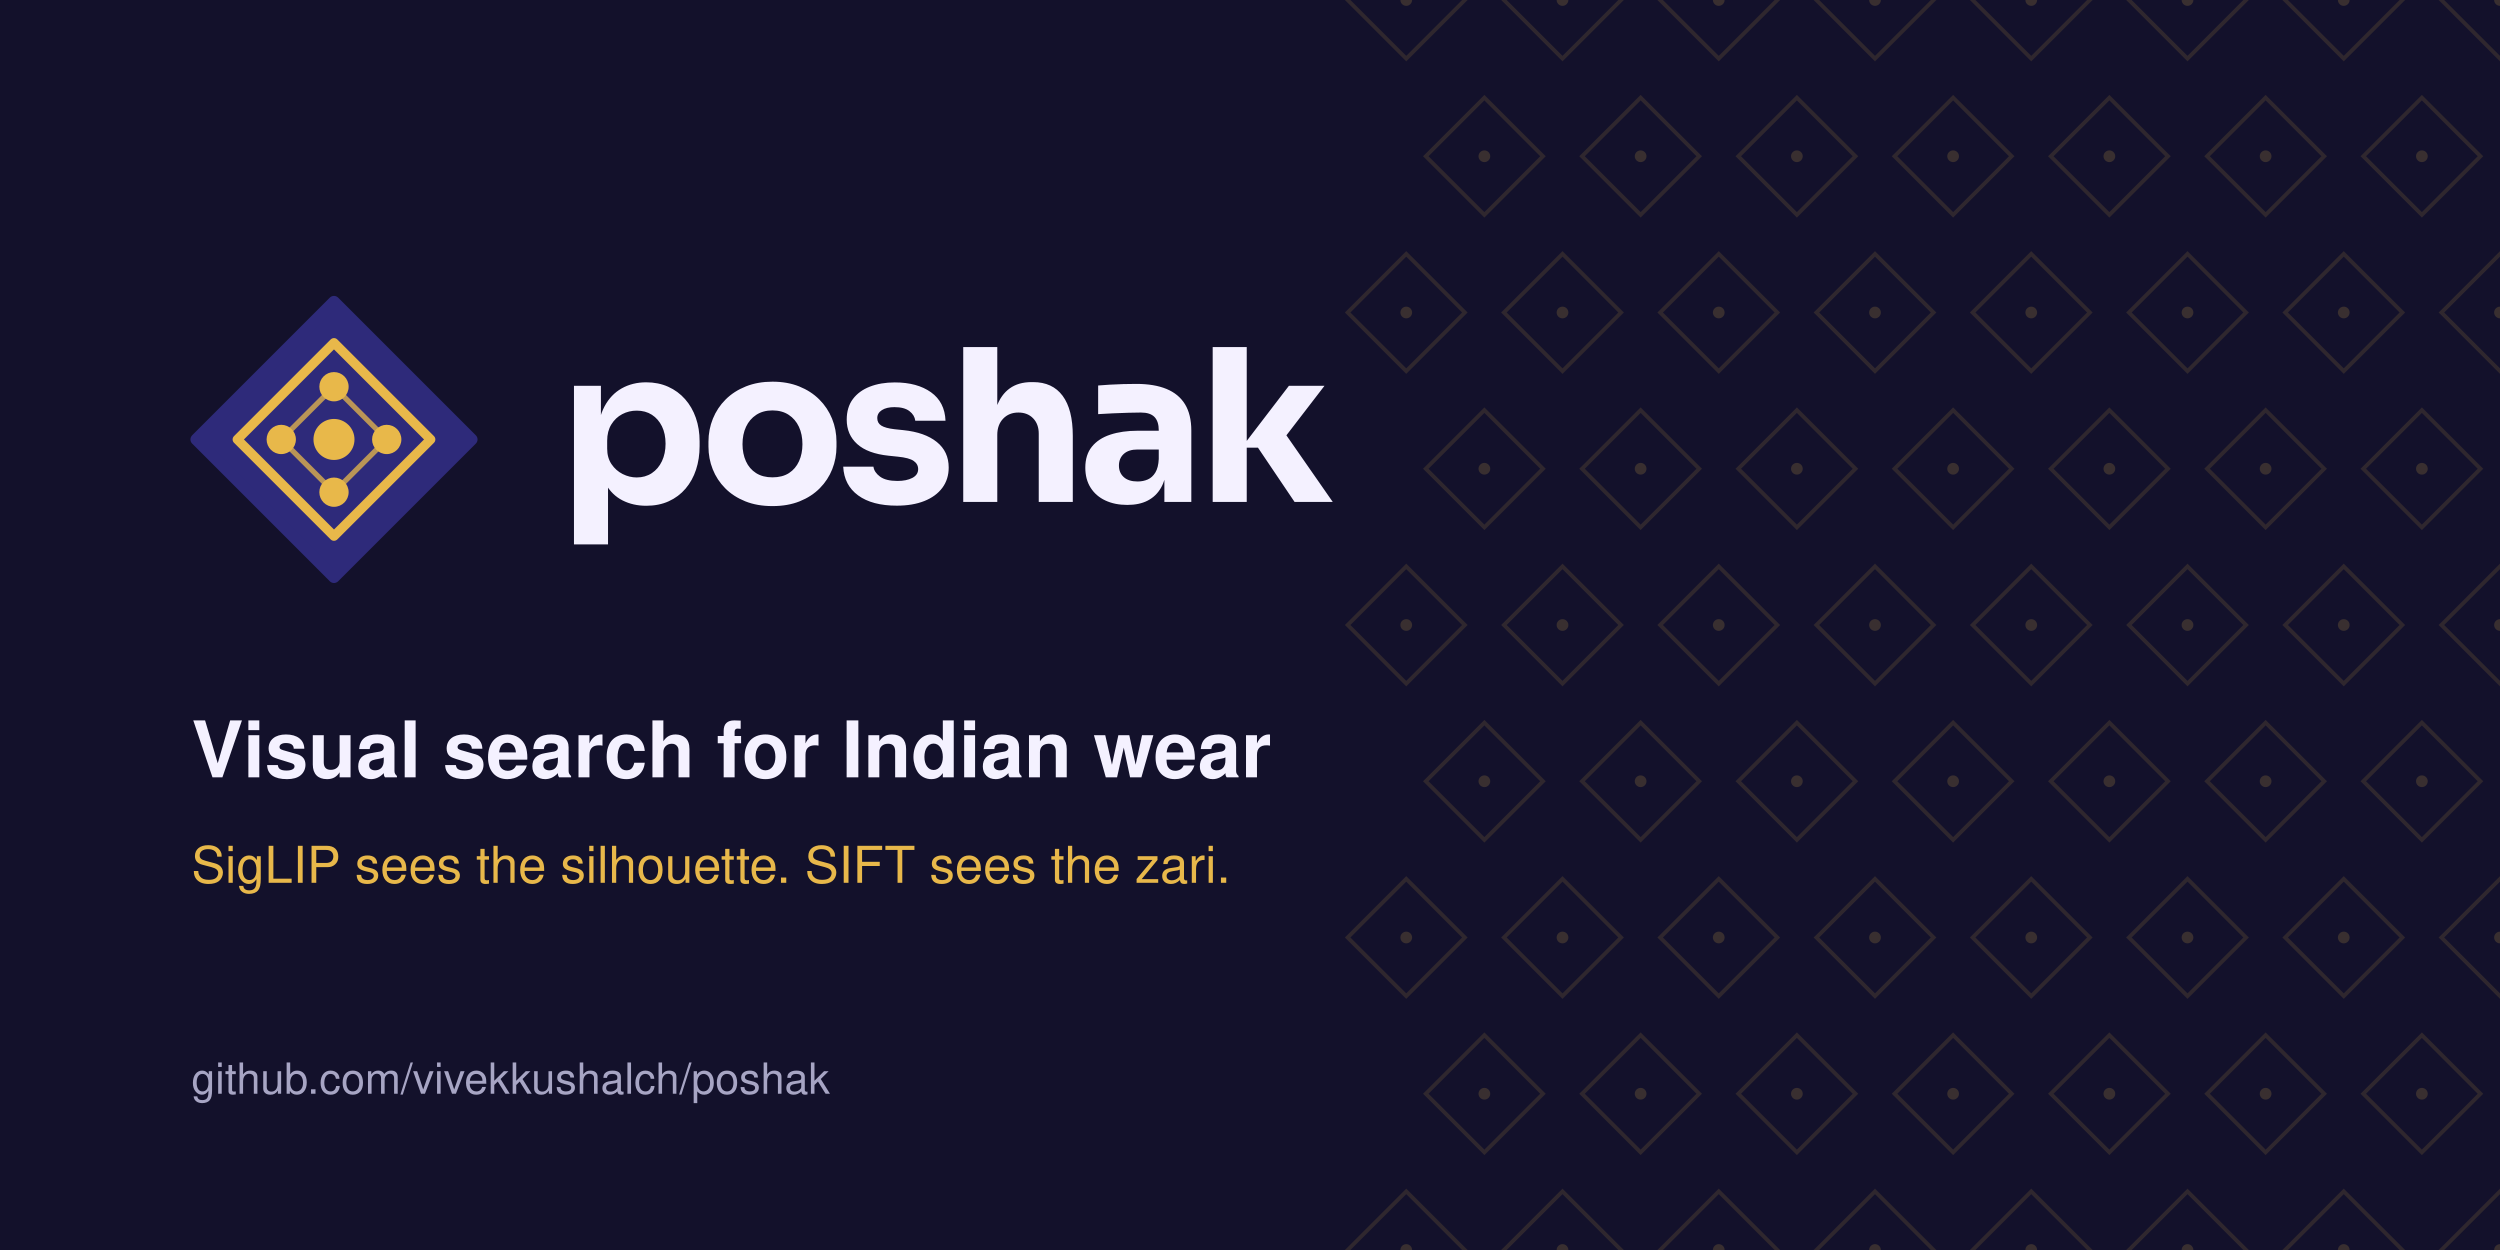
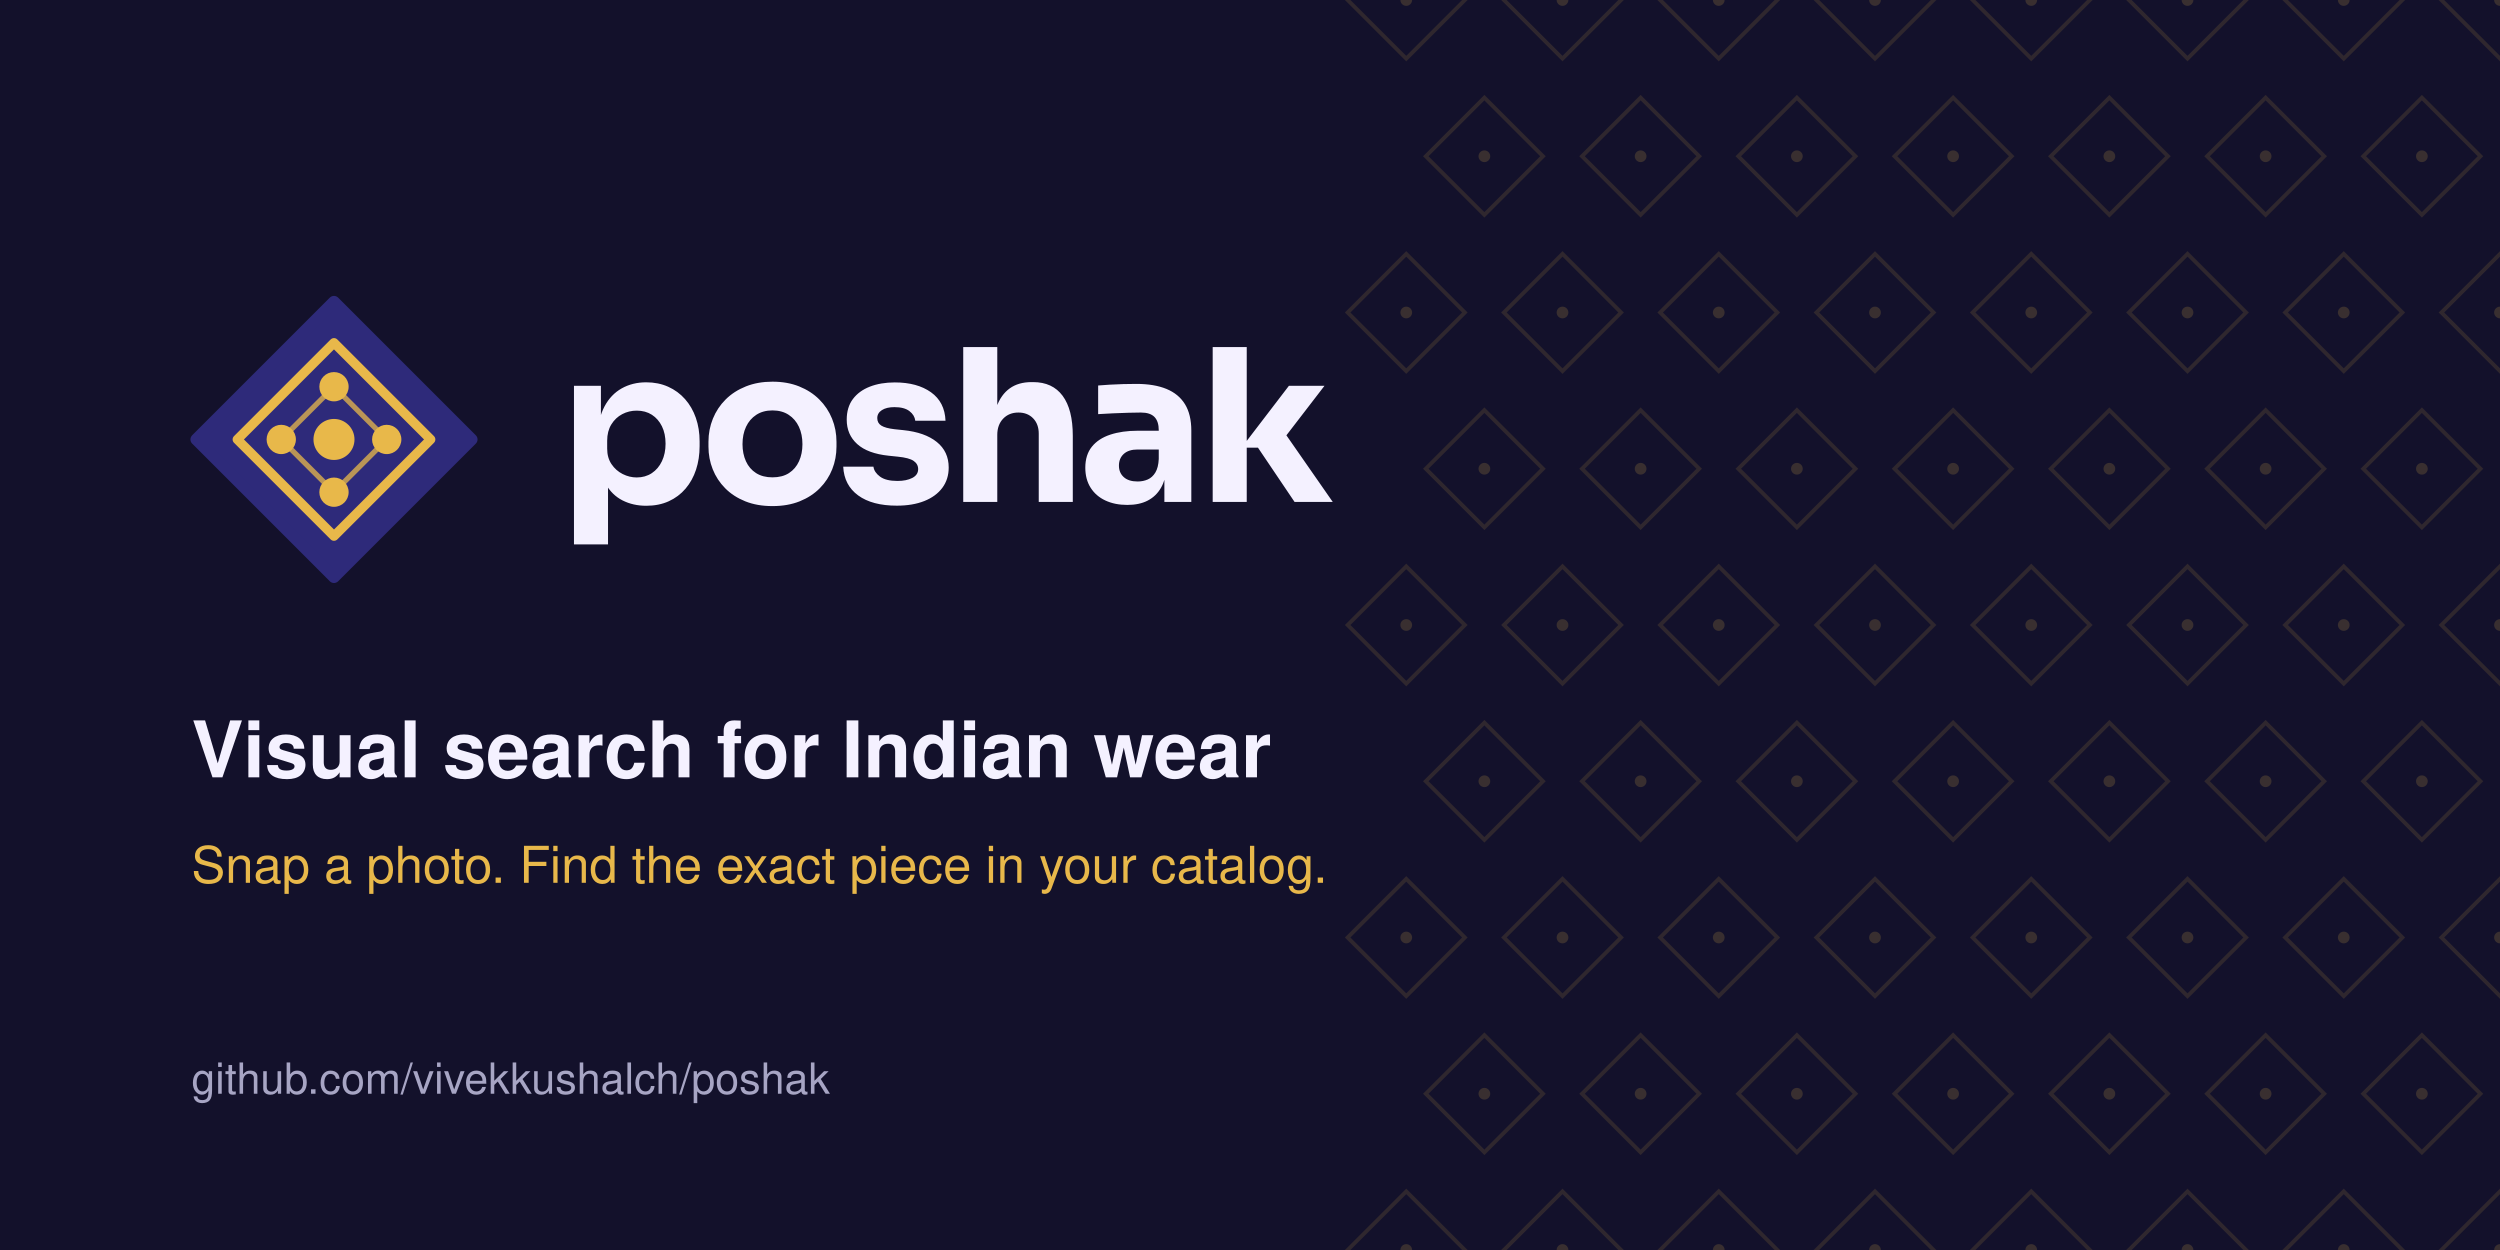
<svg xmlns="http://www.w3.org/2000/svg" width="1280" height="640" viewBox="0 0 1280 640" role="img">
  <rect width="1280" height="640" fill="#13112b" />
  <path d="M760 -110 L790 -80 L760 -50 L730 -80 Z" fill="none" stroke="#e8b84a" stroke-opacity="0.13" stroke-width="2" />
  <circle cx="760" cy="-80" r="3" fill="#e8b84a" fill-opacity="0.18" />
  <path d="M840 -110 L870 -80 L840 -50 L810 -80 Z" fill="none" stroke="#e8b84a" stroke-opacity="0.13" stroke-width="2" />
  <circle cx="840" cy="-80" r="3" fill="#e8b84a" fill-opacity="0.18" />
  <path d="M920 -110 L950 -80 L920 -50 L890 -80 Z" fill="none" stroke="#e8b84a" stroke-opacity="0.13" stroke-width="2" />
  <circle cx="920" cy="-80" r="3" fill="#e8b84a" fill-opacity="0.18" />
  <path d="M1000 -110 L1030 -80 L1000 -50 L970 -80 Z" fill="none" stroke="#e8b84a" stroke-opacity="0.13" stroke-width="2" />
  <circle cx="1000" cy="-80" r="3" fill="#e8b84a" fill-opacity="0.18" />
  <path d="M1080 -110 L1110 -80 L1080 -50 L1050 -80 Z" fill="none" stroke="#e8b84a" stroke-opacity="0.13" stroke-width="2" />
  <circle cx="1080" cy="-80" r="3" fill="#e8b84a" fill-opacity="0.18" />
  <path d="M1160 -110 L1190 -80 L1160 -50 L1130 -80 Z" fill="none" stroke="#e8b84a" stroke-opacity="0.13" stroke-width="2" />
  <circle cx="1160" cy="-80" r="3" fill="#e8b84a" fill-opacity="0.18" />
  <path d="M1240 -110 L1270 -80 L1240 -50 L1210 -80 Z" fill="none" stroke="#e8b84a" stroke-opacity="0.13" stroke-width="2" />
  <circle cx="1240" cy="-80" r="3" fill="#e8b84a" fill-opacity="0.18" />
  <path d="M1320 -110 L1350 -80 L1320 -50 L1290 -80 Z" fill="none" stroke="#e8b84a" stroke-opacity="0.13" stroke-width="2" />
  <circle cx="1320" cy="-80" r="3" fill="#e8b84a" fill-opacity="0.18" />
  <path d="M1400 -110 L1430 -80 L1400 -50 L1370 -80 Z" fill="none" stroke="#e8b84a" stroke-opacity="0.13" stroke-width="2" />
  <circle cx="1400" cy="-80" r="3" fill="#e8b84a" fill-opacity="0.18" />
  <path d="M720 -30 L750 0 L720 30 L690 0 Z" fill="none" stroke="#e8b84a" stroke-opacity="0.13" stroke-width="2" />
  <circle cx="720" cy="0" r="3" fill="#e8b84a" fill-opacity="0.18" />
  <path d="M800 -30 L830 0 L800 30 L770 0 Z" fill="none" stroke="#e8b84a" stroke-opacity="0.13" stroke-width="2" />
  <circle cx="800" cy="0" r="3" fill="#e8b84a" fill-opacity="0.18" />
  <path d="M880 -30 L910 0 L880 30 L850 0 Z" fill="none" stroke="#e8b84a" stroke-opacity="0.13" stroke-width="2" />
  <circle cx="880" cy="0" r="3" fill="#e8b84a" fill-opacity="0.18" />
  <path d="M960 -30 L990 0 L960 30 L930 0 Z" fill="none" stroke="#e8b84a" stroke-opacity="0.13" stroke-width="2" />
  <circle cx="960" cy="0" r="3" fill="#e8b84a" fill-opacity="0.18" />
  <path d="M1040 -30 L1070 0 L1040 30 L1010 0 Z" fill="none" stroke="#e8b84a" stroke-opacity="0.13" stroke-width="2" />
  <circle cx="1040" cy="0" r="3" fill="#e8b84a" fill-opacity="0.18" />
  <path d="M1120 -30 L1150 0 L1120 30 L1090 0 Z" fill="none" stroke="#e8b84a" stroke-opacity="0.13" stroke-width="2" />
  <circle cx="1120" cy="0" r="3" fill="#e8b84a" fill-opacity="0.18" />
  <path d="M1200 -30 L1230 0 L1200 30 L1170 0 Z" fill="none" stroke="#e8b84a" stroke-opacity="0.13" stroke-width="2" />
  <circle cx="1200" cy="0" r="3" fill="#e8b84a" fill-opacity="0.18" />
  <path d="M1280 -30 L1310 0 L1280 30 L1250 0 Z" fill="none" stroke="#e8b84a" stroke-opacity="0.13" stroke-width="2" />
  <circle cx="1280" cy="0" r="3" fill="#e8b84a" fill-opacity="0.18" />
  <path d="M1360 -30 L1390 0 L1360 30 L1330 0 Z" fill="none" stroke="#e8b84a" stroke-opacity="0.13" stroke-width="2" />
  <circle cx="1360" cy="0" r="3" fill="#e8b84a" fill-opacity="0.18" />
  <path d="M760 50 L790 80 L760 110 L730 80 Z" fill="none" stroke="#e8b84a" stroke-opacity="0.13" stroke-width="2" />
  <circle cx="760" cy="80" r="3" fill="#e8b84a" fill-opacity="0.18" />
  <path d="M840 50 L870 80 L840 110 L810 80 Z" fill="none" stroke="#e8b84a" stroke-opacity="0.13" stroke-width="2" />
  <circle cx="840" cy="80" r="3" fill="#e8b84a" fill-opacity="0.18" />
  <path d="M920 50 L950 80 L920 110 L890 80 Z" fill="none" stroke="#e8b84a" stroke-opacity="0.13" stroke-width="2" />
  <circle cx="920" cy="80" r="3" fill="#e8b84a" fill-opacity="0.18" />
  <path d="M1000 50 L1030 80 L1000 110 L970 80 Z" fill="none" stroke="#e8b84a" stroke-opacity="0.13" stroke-width="2" />
  <circle cx="1000" cy="80" r="3" fill="#e8b84a" fill-opacity="0.18" />
  <path d="M1080 50 L1110 80 L1080 110 L1050 80 Z" fill="none" stroke="#e8b84a" stroke-opacity="0.13" stroke-width="2" />
  <circle cx="1080" cy="80" r="3" fill="#e8b84a" fill-opacity="0.18" />
  <path d="M1160 50 L1190 80 L1160 110 L1130 80 Z" fill="none" stroke="#e8b84a" stroke-opacity="0.13" stroke-width="2" />
  <circle cx="1160" cy="80" r="3" fill="#e8b84a" fill-opacity="0.18" />
  <path d="M1240 50 L1270 80 L1240 110 L1210 80 Z" fill="none" stroke="#e8b84a" stroke-opacity="0.13" stroke-width="2" />
  <circle cx="1240" cy="80" r="3" fill="#e8b84a" fill-opacity="0.18" />
  <path d="M1320 50 L1350 80 L1320 110 L1290 80 Z" fill="none" stroke="#e8b84a" stroke-opacity="0.13" stroke-width="2" />
  <circle cx="1320" cy="80" r="3" fill="#e8b84a" fill-opacity="0.18" />
  <path d="M1400 50 L1430 80 L1400 110 L1370 80 Z" fill="none" stroke="#e8b84a" stroke-opacity="0.13" stroke-width="2" />
  <circle cx="1400" cy="80" r="3" fill="#e8b84a" fill-opacity="0.18" />
  <path d="M720 130 L750 160 L720 190 L690 160 Z" fill="none" stroke="#e8b84a" stroke-opacity="0.13" stroke-width="2" />
  <circle cx="720" cy="160" r="3" fill="#e8b84a" fill-opacity="0.18" />
  <path d="M800 130 L830 160 L800 190 L770 160 Z" fill="none" stroke="#e8b84a" stroke-opacity="0.13" stroke-width="2" />
  <circle cx="800" cy="160" r="3" fill="#e8b84a" fill-opacity="0.18" />
  <path d="M880 130 L910 160 L880 190 L850 160 Z" fill="none" stroke="#e8b84a" stroke-opacity="0.13" stroke-width="2" />
  <circle cx="880" cy="160" r="3" fill="#e8b84a" fill-opacity="0.18" />
  <path d="M960 130 L990 160 L960 190 L930 160 Z" fill="none" stroke="#e8b84a" stroke-opacity="0.13" stroke-width="2" />
  <circle cx="960" cy="160" r="3" fill="#e8b84a" fill-opacity="0.18" />
  <path d="M1040 130 L1070 160 L1040 190 L1010 160 Z" fill="none" stroke="#e8b84a" stroke-opacity="0.13" stroke-width="2" />
  <circle cx="1040" cy="160" r="3" fill="#e8b84a" fill-opacity="0.18" />
  <path d="M1120 130 L1150 160 L1120 190 L1090 160 Z" fill="none" stroke="#e8b84a" stroke-opacity="0.13" stroke-width="2" />
  <circle cx="1120" cy="160" r="3" fill="#e8b84a" fill-opacity="0.18" />
  <path d="M1200 130 L1230 160 L1200 190 L1170 160 Z" fill="none" stroke="#e8b84a" stroke-opacity="0.13" stroke-width="2" />
  <circle cx="1200" cy="160" r="3" fill="#e8b84a" fill-opacity="0.18" />
  <path d="M1280 130 L1310 160 L1280 190 L1250 160 Z" fill="none" stroke="#e8b84a" stroke-opacity="0.13" stroke-width="2" />
  <circle cx="1280" cy="160" r="3" fill="#e8b84a" fill-opacity="0.18" />
  <path d="M1360 130 L1390 160 L1360 190 L1330 160 Z" fill="none" stroke="#e8b84a" stroke-opacity="0.13" stroke-width="2" />
  <circle cx="1360" cy="160" r="3" fill="#e8b84a" fill-opacity="0.18" />
  <path d="M760 210 L790 240 L760 270 L730 240 Z" fill="none" stroke="#e8b84a" stroke-opacity="0.13" stroke-width="2" />
  <circle cx="760" cy="240" r="3" fill="#e8b84a" fill-opacity="0.18" />
  <path d="M840 210 L870 240 L840 270 L810 240 Z" fill="none" stroke="#e8b84a" stroke-opacity="0.13" stroke-width="2" />
  <circle cx="840" cy="240" r="3" fill="#e8b84a" fill-opacity="0.18" />
  <path d="M920 210 L950 240 L920 270 L890 240 Z" fill="none" stroke="#e8b84a" stroke-opacity="0.13" stroke-width="2" />
  <circle cx="920" cy="240" r="3" fill="#e8b84a" fill-opacity="0.18" />
  <path d="M1000 210 L1030 240 L1000 270 L970 240 Z" fill="none" stroke="#e8b84a" stroke-opacity="0.13" stroke-width="2" />
  <circle cx="1000" cy="240" r="3" fill="#e8b84a" fill-opacity="0.18" />
  <path d="M1080 210 L1110 240 L1080 270 L1050 240 Z" fill="none" stroke="#e8b84a" stroke-opacity="0.13" stroke-width="2" />
  <circle cx="1080" cy="240" r="3" fill="#e8b84a" fill-opacity="0.18" />
  <path d="M1160 210 L1190 240 L1160 270 L1130 240 Z" fill="none" stroke="#e8b84a" stroke-opacity="0.13" stroke-width="2" />
  <circle cx="1160" cy="240" r="3" fill="#e8b84a" fill-opacity="0.18" />
  <path d="M1240 210 L1270 240 L1240 270 L1210 240 Z" fill="none" stroke="#e8b84a" stroke-opacity="0.13" stroke-width="2" />
  <circle cx="1240" cy="240" r="3" fill="#e8b84a" fill-opacity="0.18" />
  <path d="M1320 210 L1350 240 L1320 270 L1290 240 Z" fill="none" stroke="#e8b84a" stroke-opacity="0.13" stroke-width="2" />
  <circle cx="1320" cy="240" r="3" fill="#e8b84a" fill-opacity="0.18" />
  <path d="M1400 210 L1430 240 L1400 270 L1370 240 Z" fill="none" stroke="#e8b84a" stroke-opacity="0.13" stroke-width="2" />
  <circle cx="1400" cy="240" r="3" fill="#e8b84a" fill-opacity="0.18" />
  <path d="M720 290 L750 320 L720 350 L690 320 Z" fill="none" stroke="#e8b84a" stroke-opacity="0.13" stroke-width="2" />
  <circle cx="720" cy="320" r="3" fill="#e8b84a" fill-opacity="0.18" />
  <path d="M800 290 L830 320 L800 350 L770 320 Z" fill="none" stroke="#e8b84a" stroke-opacity="0.13" stroke-width="2" />
  <circle cx="800" cy="320" r="3" fill="#e8b84a" fill-opacity="0.18" />
  <path d="M880 290 L910 320 L880 350 L850 320 Z" fill="none" stroke="#e8b84a" stroke-opacity="0.13" stroke-width="2" />
  <circle cx="880" cy="320" r="3" fill="#e8b84a" fill-opacity="0.18" />
  <path d="M960 290 L990 320 L960 350 L930 320 Z" fill="none" stroke="#e8b84a" stroke-opacity="0.13" stroke-width="2" />
  <circle cx="960" cy="320" r="3" fill="#e8b84a" fill-opacity="0.18" />
  <path d="M1040 290 L1070 320 L1040 350 L1010 320 Z" fill="none" stroke="#e8b84a" stroke-opacity="0.13" stroke-width="2" />
  <circle cx="1040" cy="320" r="3" fill="#e8b84a" fill-opacity="0.18" />
  <path d="M1120 290 L1150 320 L1120 350 L1090 320 Z" fill="none" stroke="#e8b84a" stroke-opacity="0.13" stroke-width="2" />
  <circle cx="1120" cy="320" r="3" fill="#e8b84a" fill-opacity="0.18" />
  <path d="M1200 290 L1230 320 L1200 350 L1170 320 Z" fill="none" stroke="#e8b84a" stroke-opacity="0.13" stroke-width="2" />
  <circle cx="1200" cy="320" r="3" fill="#e8b84a" fill-opacity="0.18" />
  <path d="M1280 290 L1310 320 L1280 350 L1250 320 Z" fill="none" stroke="#e8b84a" stroke-opacity="0.13" stroke-width="2" />
  <circle cx="1280" cy="320" r="3" fill="#e8b84a" fill-opacity="0.18" />
  <path d="M1360 290 L1390 320 L1360 350 L1330 320 Z" fill="none" stroke="#e8b84a" stroke-opacity="0.13" stroke-width="2" />
  <circle cx="1360" cy="320" r="3" fill="#e8b84a" fill-opacity="0.18" />
  <path d="M760 370 L790 400 L760 430 L730 400 Z" fill="none" stroke="#e8b84a" stroke-opacity="0.13" stroke-width="2" />
  <circle cx="760" cy="400" r="3" fill="#e8b84a" fill-opacity="0.18" />
  <path d="M840 370 L870 400 L840 430 L810 400 Z" fill="none" stroke="#e8b84a" stroke-opacity="0.13" stroke-width="2" />
  <circle cx="840" cy="400" r="3" fill="#e8b84a" fill-opacity="0.18" />
  <path d="M920 370 L950 400 L920 430 L890 400 Z" fill="none" stroke="#e8b84a" stroke-opacity="0.13" stroke-width="2" />
  <circle cx="920" cy="400" r="3" fill="#e8b84a" fill-opacity="0.18" />
  <path d="M1000 370 L1030 400 L1000 430 L970 400 Z" fill="none" stroke="#e8b84a" stroke-opacity="0.13" stroke-width="2" />
  <circle cx="1000" cy="400" r="3" fill="#e8b84a" fill-opacity="0.18" />
  <path d="M1080 370 L1110 400 L1080 430 L1050 400 Z" fill="none" stroke="#e8b84a" stroke-opacity="0.13" stroke-width="2" />
  <circle cx="1080" cy="400" r="3" fill="#e8b84a" fill-opacity="0.18" />
  <path d="M1160 370 L1190 400 L1160 430 L1130 400 Z" fill="none" stroke="#e8b84a" stroke-opacity="0.13" stroke-width="2" />
  <circle cx="1160" cy="400" r="3" fill="#e8b84a" fill-opacity="0.18" />
  <path d="M1240 370 L1270 400 L1240 430 L1210 400 Z" fill="none" stroke="#e8b84a" stroke-opacity="0.13" stroke-width="2" />
  <circle cx="1240" cy="400" r="3" fill="#e8b84a" fill-opacity="0.18" />
  <path d="M1320 370 L1350 400 L1320 430 L1290 400 Z" fill="none" stroke="#e8b84a" stroke-opacity="0.13" stroke-width="2" />
  <circle cx="1320" cy="400" r="3" fill="#e8b84a" fill-opacity="0.18" />
  <path d="M1400 370 L1430 400 L1400 430 L1370 400 Z" fill="none" stroke="#e8b84a" stroke-opacity="0.13" stroke-width="2" />
  <circle cx="1400" cy="400" r="3" fill="#e8b84a" fill-opacity="0.18" />
  <path d="M720 450 L750 480 L720 510 L690 480 Z" fill="none" stroke="#e8b84a" stroke-opacity="0.13" stroke-width="2" />
  <circle cx="720" cy="480" r="3" fill="#e8b84a" fill-opacity="0.18" />
  <path d="M800 450 L830 480 L800 510 L770 480 Z" fill="none" stroke="#e8b84a" stroke-opacity="0.13" stroke-width="2" />
  <circle cx="800" cy="480" r="3" fill="#e8b84a" fill-opacity="0.18" />
  <path d="M880 450 L910 480 L880 510 L850 480 Z" fill="none" stroke="#e8b84a" stroke-opacity="0.13" stroke-width="2" />
  <circle cx="880" cy="480" r="3" fill="#e8b84a" fill-opacity="0.18" />
  <path d="M960 450 L990 480 L960 510 L930 480 Z" fill="none" stroke="#e8b84a" stroke-opacity="0.13" stroke-width="2" />
  <circle cx="960" cy="480" r="3" fill="#e8b84a" fill-opacity="0.18" />
  <path d="M1040 450 L1070 480 L1040 510 L1010 480 Z" fill="none" stroke="#e8b84a" stroke-opacity="0.13" stroke-width="2" />
  <circle cx="1040" cy="480" r="3" fill="#e8b84a" fill-opacity="0.18" />
  <path d="M1120 450 L1150 480 L1120 510 L1090 480 Z" fill="none" stroke="#e8b84a" stroke-opacity="0.13" stroke-width="2" />
  <circle cx="1120" cy="480" r="3" fill="#e8b84a" fill-opacity="0.18" />
  <path d="M1200 450 L1230 480 L1200 510 L1170 480 Z" fill="none" stroke="#e8b84a" stroke-opacity="0.13" stroke-width="2" />
  <circle cx="1200" cy="480" r="3" fill="#e8b84a" fill-opacity="0.18" />
  <path d="M1280 450 L1310 480 L1280 510 L1250 480 Z" fill="none" stroke="#e8b84a" stroke-opacity="0.13" stroke-width="2" />
  <circle cx="1280" cy="480" r="3" fill="#e8b84a" fill-opacity="0.18" />
  <path d="M1360 450 L1390 480 L1360 510 L1330 480 Z" fill="none" stroke="#e8b84a" stroke-opacity="0.13" stroke-width="2" />
  <circle cx="1360" cy="480" r="3" fill="#e8b84a" fill-opacity="0.18" />
  <path d="M760 530 L790 560 L760 590 L730 560 Z" fill="none" stroke="#e8b84a" stroke-opacity="0.13" stroke-width="2" />
  <circle cx="760" cy="560" r="3" fill="#e8b84a" fill-opacity="0.18" />
  <path d="M840 530 L870 560 L840 590 L810 560 Z" fill="none" stroke="#e8b84a" stroke-opacity="0.13" stroke-width="2" />
  <circle cx="840" cy="560" r="3" fill="#e8b84a" fill-opacity="0.18" />
  <path d="M920 530 L950 560 L920 590 L890 560 Z" fill="none" stroke="#e8b84a" stroke-opacity="0.13" stroke-width="2" />
  <circle cx="920" cy="560" r="3" fill="#e8b84a" fill-opacity="0.18" />
  <path d="M1000 530 L1030 560 L1000 590 L970 560 Z" fill="none" stroke="#e8b84a" stroke-opacity="0.13" stroke-width="2" />
  <circle cx="1000" cy="560" r="3" fill="#e8b84a" fill-opacity="0.18" />
  <path d="M1080 530 L1110 560 L1080 590 L1050 560 Z" fill="none" stroke="#e8b84a" stroke-opacity="0.13" stroke-width="2" />
  <circle cx="1080" cy="560" r="3" fill="#e8b84a" fill-opacity="0.18" />
  <path d="M1160 530 L1190 560 L1160 590 L1130 560 Z" fill="none" stroke="#e8b84a" stroke-opacity="0.13" stroke-width="2" />
  <circle cx="1160" cy="560" r="3" fill="#e8b84a" fill-opacity="0.18" />
  <path d="M1240 530 L1270 560 L1240 590 L1210 560 Z" fill="none" stroke="#e8b84a" stroke-opacity="0.13" stroke-width="2" />
  <circle cx="1240" cy="560" r="3" fill="#e8b84a" fill-opacity="0.18" />
  <path d="M1320 530 L1350 560 L1320 590 L1290 560 Z" fill="none" stroke="#e8b84a" stroke-opacity="0.13" stroke-width="2" />
  <circle cx="1320" cy="560" r="3" fill="#e8b84a" fill-opacity="0.18" />
  <path d="M1400 530 L1430 560 L1400 590 L1370 560 Z" fill="none" stroke="#e8b84a" stroke-opacity="0.13" stroke-width="2" />
  <circle cx="1400" cy="560" r="3" fill="#e8b84a" fill-opacity="0.18" />
  <path d="M720 610 L750 640 L720 670 L690 640 Z" fill="none" stroke="#e8b84a" stroke-opacity="0.13" stroke-width="2" />
  <circle cx="720" cy="640" r="3" fill="#e8b84a" fill-opacity="0.18" />
  <path d="M800 610 L830 640 L800 670 L770 640 Z" fill="none" stroke="#e8b84a" stroke-opacity="0.13" stroke-width="2" />
  <circle cx="800" cy="640" r="3" fill="#e8b84a" fill-opacity="0.18" />
  <path d="M880 610 L910 640 L880 670 L850 640 Z" fill="none" stroke="#e8b84a" stroke-opacity="0.13" stroke-width="2" />
  <circle cx="880" cy="640" r="3" fill="#e8b84a" fill-opacity="0.18" />
  <path d="M960 610 L990 640 L960 670 L930 640 Z" fill="none" stroke="#e8b84a" stroke-opacity="0.13" stroke-width="2" />
  <circle cx="960" cy="640" r="3" fill="#e8b84a" fill-opacity="0.18" />
  <path d="M1040 610 L1070 640 L1040 670 L1010 640 Z" fill="none" stroke="#e8b84a" stroke-opacity="0.13" stroke-width="2" />
  <circle cx="1040" cy="640" r="3" fill="#e8b84a" fill-opacity="0.18" />
  <path d="M1120 610 L1150 640 L1120 670 L1090 640 Z" fill="none" stroke="#e8b84a" stroke-opacity="0.13" stroke-width="2" />
  <circle cx="1120" cy="640" r="3" fill="#e8b84a" fill-opacity="0.18" />
  <path d="M1200 610 L1230 640 L1200 670 L1170 640 Z" fill="none" stroke="#e8b84a" stroke-opacity="0.13" stroke-width="2" />
  <circle cx="1200" cy="640" r="3" fill="#e8b84a" fill-opacity="0.18" />
  <path d="M1280 610 L1310 640 L1280 670 L1250 640 Z" fill="none" stroke="#e8b84a" stroke-opacity="0.13" stroke-width="2" />
  <circle cx="1280" cy="640" r="3" fill="#e8b84a" fill-opacity="0.18" />
  <path d="M1360 610 L1390 640 L1360 670 L1330 640 Z" fill="none" stroke="#e8b84a" stroke-opacity="0.13" stroke-width="2" />
  <circle cx="1360" cy="640" r="3" fill="#e8b84a" fill-opacity="0.18" />
  <g transform="translate(96 150) scale(1.5)">
    <path d="M50 3 L97 50 L50 97 L3 50 Z" fill="#2e2a7a" stroke="#2e2a7a" stroke-width="4" stroke-linejoin="round" />
    <path d="M50 17 L83 50 L50 83 L17 50 Z" fill="none" stroke="#e8b84a" stroke-width="3.2" stroke-linejoin="round" />
    <path d="M50 32 L68 50 L50 68 L32 50 Z" fill="none" stroke="#e8b84a" stroke-width="1.8" stroke-opacity="0.75" />
    <circle cx="50" cy="32" r="5" fill="#e8b84a" />
    <circle cx="68" cy="50" r="5" fill="#e8b84a" />
    <circle cx="50" cy="68" r="5" fill="#e8b84a" />
    <circle cx="32" cy="50" r="5" fill="#e8b84a" />
    <circle cx="50" cy="50" r="7" fill="#e8b84a" />
  </g>
  <path transform="translate(286.00 257.00) scale(0.10861)" d="M72.5 200.0V-547.5H199.5V-311.25L183.0 -311.75Q186.5 -394.0 216.5 -450.375Q246.5 -506.75 297.5 -535.375Q348.5 -564.0 413.0 -564Q470.25 -564.0 516.625 -543.125Q563.0 -522.25 596.25 -484.625Q629.5 -447.0 647.125 -396.25Q664.75 -345.5 664.75 -285.75V-263.25Q664.75 -203.5 648.0 -152.375Q631.25 -101.25 598.625 -62.875Q566.0 -24.5 519.25 -3.25Q472.5 18.0 413.25 18.0Q351.0 18 301.25 -7.375Q251.5 -32.75 221.625 -85.375Q191.75 -138.0 189.0 -219.25L233.0 -158.75V200ZM368.25 -115.5Q408.75 -115.5 439.375 -135.75Q470.0 -156 487.125 -192.125Q504.25 -228.25 504.25 -274.5Q504.25 -321.75 487.125 -356.625Q470.0 -391.5 439.75 -411.0Q409.5 -430.5 368.25 -430.5Q331.5 -430.5 299.875 -413.875Q268.25 -397.25 248.625 -365.375Q229.0 -333.5 229.0 -288.5V-251.5Q229.0 -208.5 249.5 -178.125Q270.0 -147.75 302.0 -131.625Q334.0 -115.5 368.25 -115.5ZM1008.25 19.5Q936.0 19.5 880.0 -3.0Q824.0 -25.5 785.25 -64.625Q746.5 -103.75 726.5 -154.25Q706.5 -204.75 706.5 -261.0V-283.5Q706.5 -341.25 727.375 -392.625Q748.25 -444.0 787.5 -483.125Q826.75 -522.25 882.75 -544.625Q938.75 -567.0 1008.25 -567.0Q1078.5 -567.0 1134.125 -544.625Q1189.75 -522.25 1229.0 -483.125Q1268.25 -444.0 1289.125 -392.625Q1310.0 -341.25 1310.0 -283.5V-261Q1310.0 -204.75 1290.0 -154.25Q1270.0 -103.75 1231.25 -64.625Q1192.5 -25.5 1136.5 -3.0Q1080.5 19.5 1008.25 19.5ZM1008.25 -116.0Q1054.75 -116.0 1086.0 -136.125Q1117.25 -156.25 1133.375 -191.875Q1149.5 -227.5 1149.5 -272.25Q1149.5 -318.75 1132.875 -354.375Q1116.25 -390.0 1084.625 -410.75Q1053.0 -431.5 1008.25 -431.5Q963.75 -431.5 932.0 -410.75Q900.25 -390.0 883.625 -354.375Q867.0 -318.75 867.0 -272.25Q867.0 -227.5 883.125 -191.875Q899.25 -156.25 930.875 -136.125Q962.5 -116.0 1008.25 -116.0ZM1594.5 17.5Q1478.25 17.5 1412.125 -30.875Q1346.0 -79.25 1341.75 -166.25H1484.25Q1487.75 -139.75 1515.375 -119.375Q1543.0 -99 1597.5 -99.0Q1639.75 -99.0 1667.375 -113.25Q1695.0 -127.5 1695.0 -154.75Q1695.0 -178.75 1673.75 -193.5Q1652.5 -208.25 1598.75 -213.5L1555.75 -218.0Q1457.25 -228.25 1407.75 -272.875Q1358.25 -317.5 1358.25 -387.75Q1358.25 -446.25 1387.25 -485.0Q1416.25 -523.75 1467.5 -543.625Q1518.75 -563.5 1584.75 -563.5Q1690.5 -563.5 1755.5 -517.125Q1820.5 -470.75 1824.0 -382.75H1681.5Q1678.25 -409.5 1653.875 -428.25Q1629.5 -447.0 1583.25 -447.0Q1546.0 -447 1524.125 -433.0Q1502.25 -419.0 1502.25 -395.25Q1502.25 -372.0 1521.25 -360.0Q1540.25 -348.0 1582.75 -343.0L1625.75 -338.5Q1726.75 -328.0 1782.875 -282.75Q1839.0 -237.5 1839.0 -162.25Q1839.0 -107 1809.0 -66.625Q1779.0 -26.25 1724.125 -4.375Q1669.25 17.5 1594.5 17.5ZM1907.5 0.0V-730.0H2068.0V-309H2044.0Q2044.0 -391.75 2064.875 -448.875Q2085.75 -506.0 2126.875 -535.5Q2168.0 -565 2229.75 -565.0H2236.75Q2328.25 -565.0 2376.125 -500.375Q2424.0 -435.75 2424.0 -311.75V0H2263.5V-322.0Q2263.5 -366.75 2237.125 -394.125Q2210.75 -421.5 2167.75 -421.5Q2123.25 -421.5 2095.625 -392.5Q2068.0 -363.5 2068.0 -316.25V0ZM2855.75 0.0V-161.5H2829.25V-337.5Q2829.25 -379.75 2809.0 -400.625Q2788.75 -421.5 2745.0 -421.5Q2723.0 -421.5 2687.0 -420.5Q2651.0 -419.5 2612.75 -417.75Q2574.5 -416.0 2543.5 -414.0V-549.0Q2567.0 -551 2597.875 -552.875Q2628.75 -554.75 2661.875 -555.625Q2695.0 -556.5 2723.5 -556.5Q2807.75 -556.5 2865.375 -532.875Q2923.0 -509.25 2952.875 -460.75Q2982.75 -412.25 2982.75 -335.75V0.0ZM2680.75 14.0Q2622.25 14.0 2577.625 -6.875Q2533.0 -27.75 2508.0 -67.125Q2483.0 -106.5 2483.0 -161.5Q2483.0 -222.25 2514.125 -260.625Q2545.25 -299.0 2601.0 -317.375Q2656.75 -335.75 2730.25 -335.75H2846.75V-247.25H2729.25Q2687.0 -247.25 2664.25 -226.375Q2641.5 -205.5 2641.5 -171.25Q2641.5 -137.75 2664.25 -117.125Q2687.0 -96.5 2729.25 -96.5Q2755.75 -96.5 2777.375 -106.0Q2799.0 -115.5 2813.125 -138.625Q2827.25 -161.75 2829.25 -202.5L2867.25 -163.0Q2862.25 -106.0 2839.75 -66.75Q2817.25 -27.5 2777.75 -6.75Q2738.25 14.0 2680.75 14.0ZM3469.5 0.0 3297.0 -255.75H3219.5L3442.75 -547.5H3610.5L3401.25 -275.5L3403.0 -354.25L3649.5 0.0ZM3083.5 0.0V-730.0H3244.0V0Z" fill="#f4f1ff" />
  <text x="98" y="398" fill="#f4f1ff" font-family="Segoe UI,Helvetica,Arial,sans-serif" font-size="40" font-weight="600">Visual search for Indian wear</text>
-   <text x="98" y="452" fill="#e8b84a" font-family="Segoe UI,Helvetica,Arial,sans-serif" font-size="26">SigLIP sees the silhouette. SIFT sees the zari.</text>
+   <text x="98" y="452" fill="#e8b84a" font-family="Segoe UI,Helvetica,Arial,sans-serif" font-size="26">Snap a photo. Find the exact piece in your catalog.</text>
  <text x="98" y="560" fill="#a7a5c4" font-family="Segoe UI,Helvetica,Arial,sans-serif" font-size="22">github.com/vivekkushalch/poshak</text>
</svg>
